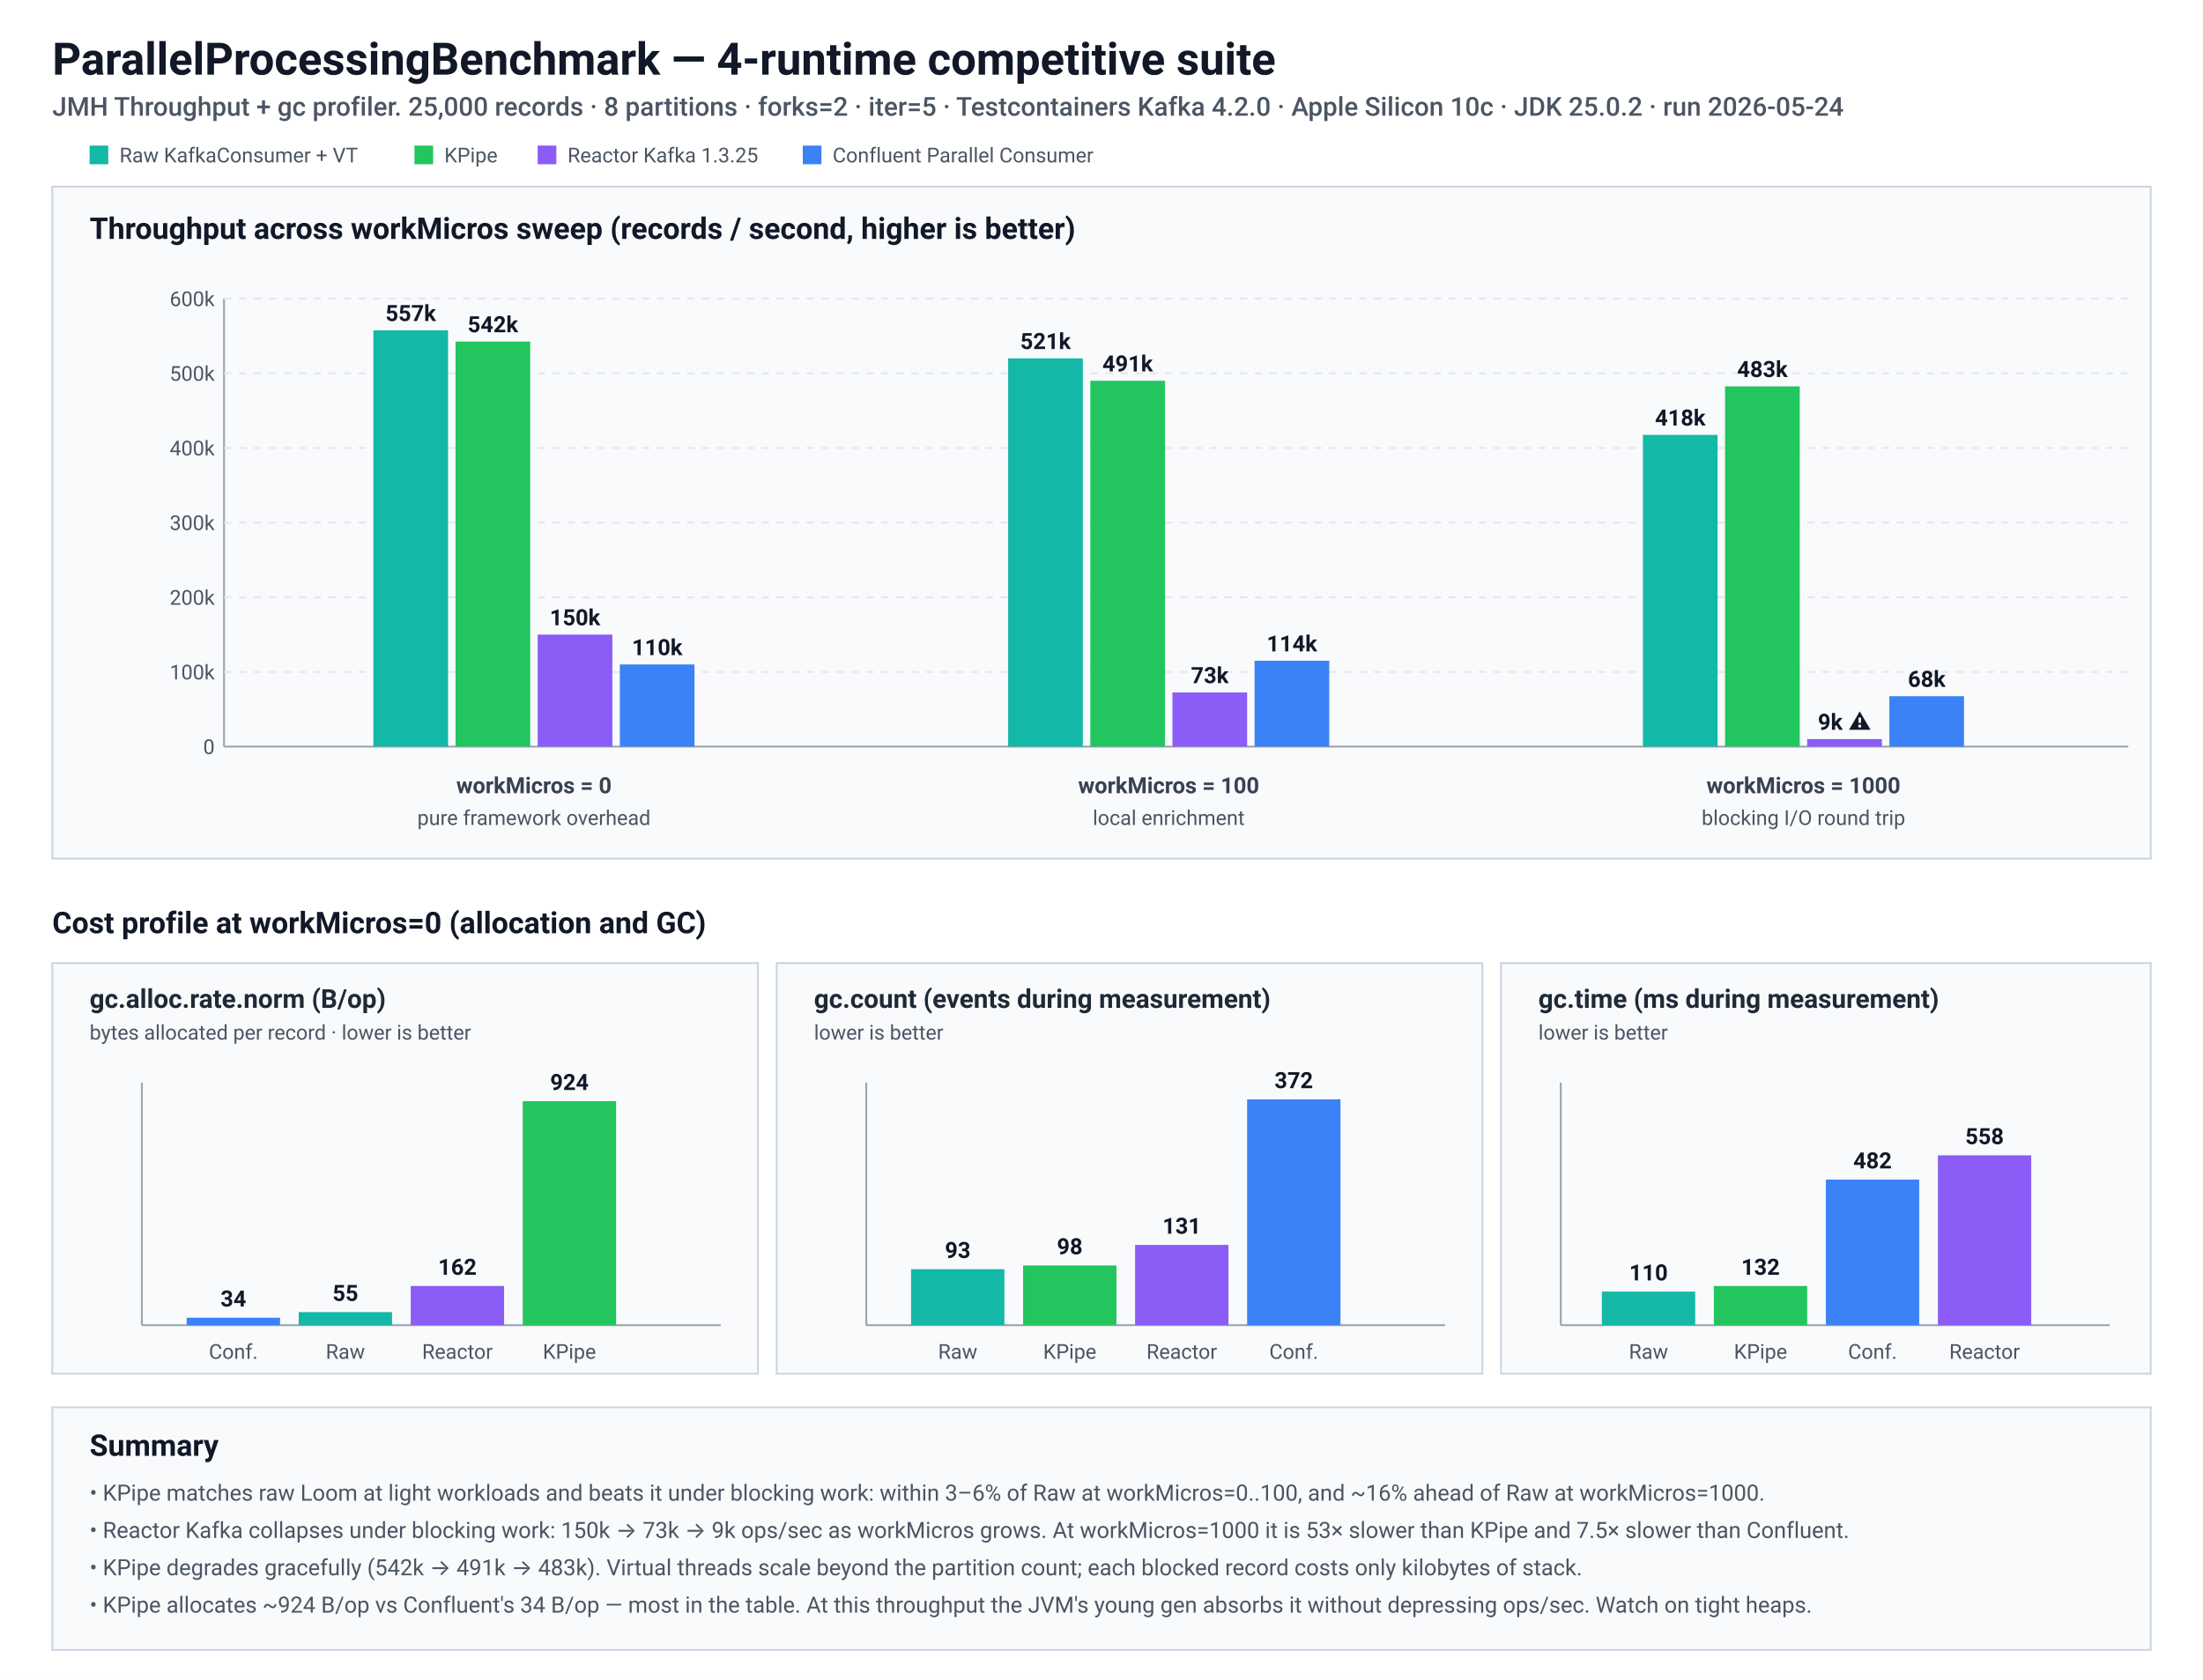
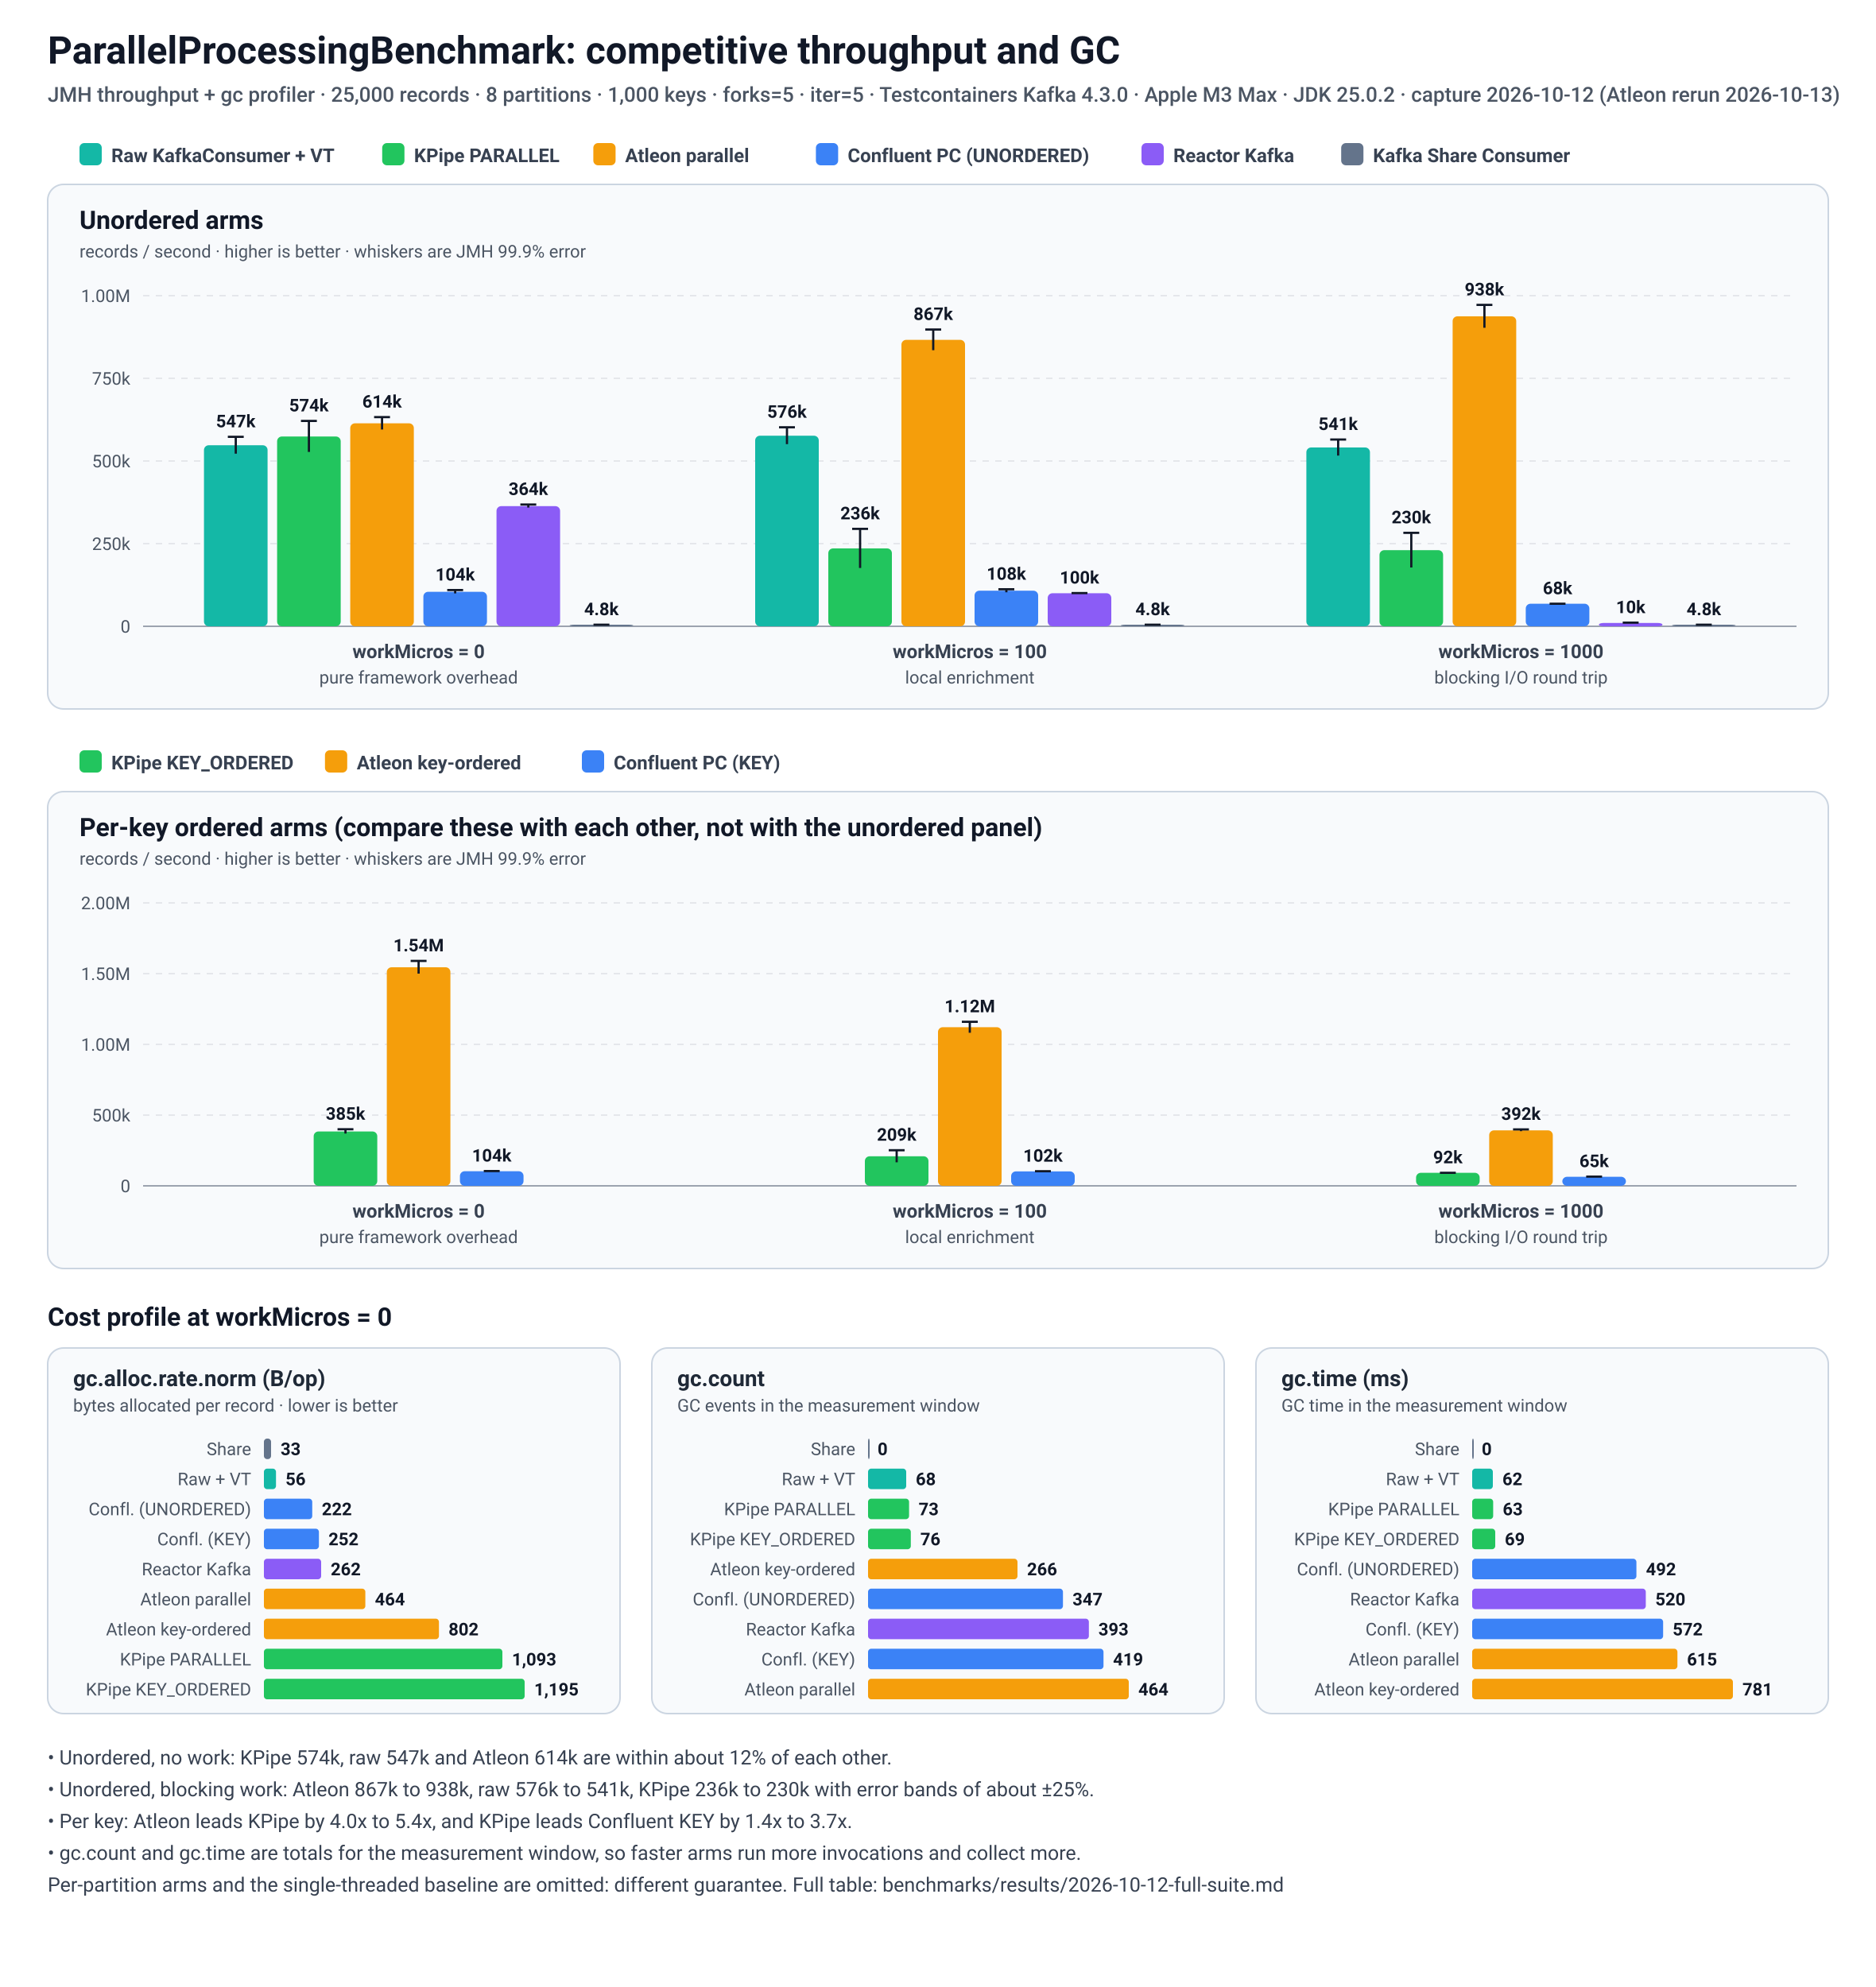
- <svg xmlns="http://www.w3.org/2000/svg" width="1180" height="900" viewBox="0 0 1180 900" role="img" aria-label="KPipe vs Confluent PC vs Reactor Kafka vs raw KafkaConsumer + virtual threads — parallel-consumer throughput, allocation, and GC behavior">
+ <svg xmlns="http://www.w3.org/2000/svg" width="1180" height="1250" viewBox="0 0 1180 1250" role="img" aria-label="KPipe vs Atleon vs Confluent Parallel Consumer vs Reactor Kafka vs Kafka Share Consumer vs raw KafkaConsumer plus virtual threads: parallel-consumer throughput by ordering guarantee, allocation, and GC">
  <defs>
    <style>
-       .bg { fill: #ffffff; }
-       .panel { fill: #f8fafc; stroke: #cbd5e1; stroke-width: 1; }
-       .title { fill: #111827; font: 700 24px -apple-system, BlinkMacSystemFont, Segoe UI, Roboto, sans-serif; }
-       .subtitle { fill: #4b5563; font: 500 14px -apple-system, BlinkMacSystemFont, Segoe UI, Roboto, sans-serif; }
-       .h2 { fill: #111827; font: 700 16px -apple-system, BlinkMacSystemFont, Segoe UI, Roboto, sans-serif; }
-       .h3 { fill: #1f2937; font: 700 14px -apple-system, BlinkMacSystemFont, Segoe UI, Roboto, sans-serif; }
-       .axis { stroke: #9ca3af; stroke-width: 1; }
-       .grid { stroke: #e5e7eb; stroke-width: 1; stroke-dasharray: 4 4; }
-       .label { fill: #374151; font: 600 12px -apple-system, BlinkMacSystemFont, Segoe UI, Roboto, sans-serif; }
-       .small { fill: #4b5563; font: 11px -apple-system, BlinkMacSystemFont, Segoe UI, Roboto, sans-serif; }
-       .value { fill: #111827; font: 700 12px -apple-system, BlinkMacSystemFont, Segoe UI, Roboto, sans-serif; }
-       .note { fill: #4b5563; font: 12px -apple-system, BlinkMacSystemFont, Segoe UI, Roboto, sans-serif; }
-       .raw { fill: #14b8a6; }
-       .kpipe { fill: #22c55e; }
-       .reactor { fill: #8b5cf6; }
-       .confluent { fill: #3b82f6; }
-     </style>
+ .bg { fill: #ffffff; } .panel { fill: #f8fafc; stroke: #cbd5e1; stroke-width: 1; }
+ .title { fill: #111827; font: 700 24px -apple-system, BlinkMacSystemFont, Segoe UI, Roboto, sans-serif; }
+ .subtitle { fill: #4b5563; font: 500 13px -apple-system, BlinkMacSystemFont, Segoe UI, Roboto, sans-serif; }
+ .h2 { fill: #111827; font: 700 16px -apple-system, BlinkMacSystemFont, Segoe UI, Roboto, sans-serif; }
+ .h3 { fill: #1f2937; font: 700 14px -apple-system, BlinkMacSystemFont, Segoe UI, Roboto, sans-serif; }
+ .axis { stroke: #9ca3af; stroke-width: 1; } .grid { stroke: #e5e7eb; stroke-width: 1; stroke-dasharray: 4 4; }
+ .whisker { stroke: #111827; stroke-width: 1.4; }
+ .label { fill: #374151; font: 600 12px -apple-system, BlinkMacSystemFont, Segoe UI, Roboto, sans-serif; }
+ .small { fill: #4b5563; font: 11px -apple-system, BlinkMacSystemFont, Segoe UI, Roboto, sans-serif; }
+ .value { fill: #111827; font: 700 11px -apple-system, BlinkMacSystemFont, Segoe UI, Roboto, sans-serif; }
+ .note { fill: #374151; font: 12.5px -apple-system, BlinkMacSystemFont, Segoe UI, Roboto, sans-serif; }
+ </style>
  </defs>
-   <rect class="bg" x="0" y="0" width="1180" height="900" />
-   <text x="28" y="40" class="title">ParallelProcessingBenchmark — 4-runtime competitive suite</text>
-   <text x="28" y="62" class="subtitle">JMH Throughput + gc profiler. 25,000 records · 8 partitions · forks=2 · iter=5 · Testcontainers Kafka 4.2.0 · Apple Silicon 10c · JDK 25.0.2 · run 2026-05-24</text>
-   <rect x="48" y="78" width="10" height="10" class="raw" />
-   <text x="64" y="87" class="small">Raw KafkaConsumer + VT</text>
-   <rect x="222" y="78" width="10" height="10" class="kpipe" />
-   <text x="238" y="87" class="small">KPipe</text>
-   <rect x="288" y="78" width="10" height="10" class="reactor" />
-   <text x="304" y="87" class="small">Reactor Kafka 1.3.25</text>
-   <rect x="430" y="78" width="10" height="10" class="confluent" />
-   <text x="446" y="87" class="small">Confluent Parallel Consumer</text>
-   <rect x="28" y="100" width="1124" height="360" class="panel" />
-   <text x="48" y="128" class="h2">Throughput across workMicros sweep (records / second, higher is better)</text>
-   <line x1="120" y1="400" x2="1140" y2="400" class="axis" />
-   <line x1="120" y1="160" x2="120" y2="400" class="axis" />
-   <line x1="120" y1="360" x2="1140" y2="360" class="grid" />
-   <line x1="120" y1="320" x2="1140" y2="320" class="grid" />
-   <line x1="120" y1="280" x2="1140" y2="280" class="grid" />
-   <line x1="120" y1="240" x2="1140" y2="240" class="grid" />
-   <line x1="120" y1="200" x2="1140" y2="200" class="grid" />
-   <line x1="120" y1="160" x2="1140" y2="160" class="grid" />
-   <text x="115" y="404" class="small" text-anchor="end">0</text>
-   <text x="115" y="364" class="small" text-anchor="end">100k</text>
-   <text x="115" y="324" class="small" text-anchor="end">200k</text>
-   <text x="115" y="284" class="small" text-anchor="end">300k</text>
-   <text x="115" y="244" class="small" text-anchor="end">400k</text>
-   <text x="115" y="204" class="small" text-anchor="end">500k</text>
-   <text x="115" y="164" class="small" text-anchor="end">600k</text>
-   <rect x="200" y="177" width="40" height="223" class="raw" />
-   <text x="220" y="172" class="value" text-anchor="middle">557k</text>
-   <rect x="244" y="183" width="40" height="217" class="kpipe" />
-   <text x="264" y="178" class="value" text-anchor="middle">542k</text>
-   <rect x="288" y="340" width="40" height="60" class="reactor" />
-   <text x="308" y="335" class="value" text-anchor="middle">150k</text>
-   <rect x="332" y="356" width="40" height="44" class="confluent" />
-   <text x="352" y="351" class="value" text-anchor="middle">110k</text>
-   <text x="286" y="425" class="label" text-anchor="middle">workMicros = 0</text>
-   <text x="286" y="442" class="small" text-anchor="middle">pure framework overhead</text>
-   <rect x="540" y="192" width="40" height="208" class="raw" />
-   <text x="560" y="187" class="value" text-anchor="middle">521k</text>
-   <rect x="584" y="204" width="40" height="196" class="kpipe" />
-   <text x="604" y="199" class="value" text-anchor="middle">491k</text>
-   <rect x="628" y="371" width="40" height="29" class="reactor" />
-   <text x="648" y="366" class="value" text-anchor="middle">73k</text>
-   <rect x="672" y="354" width="40" height="46" class="confluent" />
-   <text x="692" y="349" class="value" text-anchor="middle">114k</text>
-   <text x="626" y="425" class="label" text-anchor="middle">workMicros = 100</text>
-   <text x="626" y="442" class="small" text-anchor="middle">local enrichment</text>
-   <rect x="880" y="233" width="40" height="167" class="raw" />
-   <text x="900" y="228" class="value" text-anchor="middle">418k</text>
-   <rect x="924" y="207" width="40" height="193" class="kpipe" />
-   <text x="944" y="202" class="value" text-anchor="middle">483k</text>
-   <rect x="968" y="396" width="40" height="4" class="reactor" />
-   <text x="988" y="391" class="value" text-anchor="middle" fill="#7c3aed">9k ⚠</text>
-   <rect x="1012" y="373" width="40" height="27" class="confluent" />
-   <text x="1032" y="368" class="value" text-anchor="middle">68k</text>
-   <text x="966" y="425" class="label" text-anchor="middle">workMicros = 1000</text>
-   <text x="966" y="442" class="small" text-anchor="middle">blocking I/O round trip</text>
-   <text x="28" y="500" class="h2">Cost profile at workMicros=0 (allocation and GC)</text>
-   <rect x="28" y="516" width="378" height="220" class="panel" />
-   <text x="48" y="540" class="h3">gc.alloc.rate.norm (B/op)</text>
-   <text x="48" y="557" class="small">bytes allocated per record · lower is better</text>
-   <line x1="76" y1="710" x2="386" y2="710" class="axis" />
-   <line x1="76" y1="580" x2="76" y2="710" class="axis" />
-   <rect x="100" y="706" width="50" height="4" class="confluent" />
-   <text x="125" y="700" class="value" text-anchor="middle">34</text>
-   <text x="125" y="728" class="small" text-anchor="middle">Conf.</text>
-   <rect x="160" y="703" width="50" height="7" class="raw" />
-   <text x="185" y="697" class="value" text-anchor="middle">55</text>
-   <text x="185" y="728" class="small" text-anchor="middle">Raw</text>
-   <rect x="220" y="689" width="50" height="21" class="reactor" />
-   <text x="245" y="683" class="value" text-anchor="middle">162</text>
-   <text x="245" y="728" class="small" text-anchor="middle">Reactor</text>
-   <rect x="280" y="590" width="50" height="120" class="kpipe" />
-   <text x="305" y="584" class="value" text-anchor="middle">924</text>
-   <text x="305" y="728" class="small" text-anchor="middle">KPipe</text>
-   <rect x="416" y="516" width="378" height="220" class="panel" />
-   <text x="436" y="540" class="h3">gc.count (events during measurement)</text>
-   <text x="436" y="557" class="small">lower is better</text>
-   <line x1="464" y1="710" x2="774" y2="710" class="axis" />
-   <line x1="464" y1="580" x2="464" y2="710" class="axis" />
-   <rect x="488" y="680" width="50" height="30" class="raw" />
-   <text x="513" y="674" class="value" text-anchor="middle">93</text>
-   <text x="513" y="728" class="small" text-anchor="middle">Raw</text>
-   <rect x="548" y="678" width="50" height="32" class="kpipe" />
-   <text x="573" y="672" class="value" text-anchor="middle">98</text>
-   <text x="573" y="728" class="small" text-anchor="middle">KPipe</text>
-   <rect x="608" y="667" width="50" height="43" class="reactor" />
-   <text x="633" y="661" class="value" text-anchor="middle">131</text>
-   <text x="633" y="728" class="small" text-anchor="middle">Reactor</text>
-   <rect x="668" y="589" width="50" height="121" class="confluent" />
-   <text x="693" y="583" class="value" text-anchor="middle">372</text>
-   <text x="693" y="728" class="small" text-anchor="middle">Conf.</text>
-   <rect x="804" y="516" width="348" height="220" class="panel" />
-   <text x="824" y="540" class="h3">gc.time (ms during measurement)</text>
-   <text x="824" y="557" class="small">lower is better</text>
-   <line x1="836" y1="710" x2="1130" y2="710" class="axis" />
-   <line x1="836" y1="580" x2="836" y2="710" class="axis" />
-   <rect x="858" y="692" width="50" height="18" class="raw" />
-   <text x="883" y="686" class="value" text-anchor="middle">110</text>
-   <text x="883" y="728" class="small" text-anchor="middle">Raw</text>
-   <rect x="918" y="689" width="50" height="21" class="kpipe" />
-   <text x="943" y="683" class="value" text-anchor="middle">132</text>
-   <text x="943" y="728" class="small" text-anchor="middle">KPipe</text>
-   <rect x="978" y="632" width="50" height="78" class="confluent" />
-   <text x="1003" y="626" class="value" text-anchor="middle">482</text>
-   <text x="1003" y="728" class="small" text-anchor="middle">Conf.</text>
-   <rect x="1038" y="619" width="50" height="91" class="reactor" />
-   <text x="1063" y="613" class="value" text-anchor="middle">558</text>
-   <text x="1063" y="728" class="small" text-anchor="middle">Reactor</text>
-   <rect x="28" y="754" width="1124" height="130" class="panel" />
-   <text x="48" y="780" class="h2">Summary</text>
-   <text x="48" y="804" class="note">• KPipe matches raw Loom at light workloads and beats it under blocking work: within 3–6% of Raw at workMicros=0..100, and ~16% ahead of Raw at workMicros=1000.</text>
-   <text x="48" y="824" class="note">• Reactor Kafka collapses under blocking work: 150k → 73k → 9k ops/sec as workMicros grows. At workMicros=1000 it is 53× slower than KPipe and 7.5× slower than Confluent.</text>
-   <text x="48" y="844" class="note">• KPipe degrades gracefully (542k → 491k → 483k). Virtual threads scale beyond the partition count; each blocked record costs only kilobytes of stack.</text>
-   <text x="48" y="864" class="note">• KPipe allocates ~924 B/op vs Confluent's 34 B/op — most in the table. At this throughput the JVM's young gen absorbs it without depressing ops/sec. Watch on tight heaps.</text>
+   <rect width="1180" height="1250" class="bg" />
+   <text x="30.0" y="40.0" class="title" text-anchor="start">ParallelProcessingBenchmark: competitive throughput and GC</text>
+   <text x="30.0" y="64.0" class="subtitle" text-anchor="start">JMH throughput + gc profiler · 25,000 records · 8 partitions · 1,000 keys · forks=5 · iter=5 · Testcontainers Kafka 4.3.0 · Apple M3 Max · JDK 25.0.2 · capture 2026-10-12 (Atleon rerun 2026-10-13)</text>
+   <rect x="50" y="90" width="14" height="14" rx="3" fill="#14b8a6" />
+   <text x="70.0" y="102.0" class="label" text-anchor="start">Raw KafkaConsumer + VT</text>
+   <rect x="240.4" y="90" width="14" height="14" rx="3" fill="#22c55e" />
+   <text x="260.4" y="102.0" class="label" text-anchor="start">KPipe PARALLEL</text>
+   <rect x="373.2" y="90" width="14" height="14" rx="3" fill="#f59e0b" />
+   <text x="393.2" y="102.0" class="label" text-anchor="start">Atleon parallel</text>
+   <rect x="513.2" y="90" width="14" height="14" rx="3" fill="#3b82f6" />
+   <text x="533.2" y="102.0" class="label" text-anchor="start">Confluent PC (UNORDERED)</text>
+   <rect x="718.0" y="90" width="14" height="14" rx="3" fill="#8b5cf6" />
+   <text x="738.0" y="102.0" class="label" text-anchor="start">Reactor Kafka</text>
+   <rect x="843.6" y="90" width="14" height="14" rx="3" fill="#64748b" />
+   <text x="863.6" y="102.0" class="label" text-anchor="start">Kafka Share Consumer</text>
+   <rect x="30" y="116" width="1120" height="330" rx="10" class="panel" />
+   <text x="50.0" y="144.0" class="h2" text-anchor="start">Unordered arms</text>
+   <text x="50.0" y="162.0" class="small" text-anchor="start">records / second · higher is better · whiskers are JMH 99.9% error</text>
+   <line x1="90" y1="394.0" x2="1130" y2="394.0" class="grid" />
+   <text x="82.0" y="398.0" class="small" text-anchor="end">0</text>
+   <line x1="90" y1="342.0" x2="1130" y2="342.0" class="grid" />
+   <text x="82.0" y="346.0" class="small" text-anchor="end">250k</text>
+   <line x1="90" y1="290.0" x2="1130" y2="290.0" class="grid" />
+   <text x="82.0" y="294.0" class="small" text-anchor="end">500k</text>
+   <line x1="90" y1="238.0" x2="1130" y2="238.0" class="grid" />
+   <text x="82.0" y="242.0" class="small" text-anchor="end">750k</text>
+   <line x1="90" y1="186.0" x2="1130" y2="186.0" class="grid" />
+   <text x="82.0" y="190.0" class="small" text-anchor="end">1.00M</text>
+   <line x1="90" y1="394" x2="1130" y2="394" class="axis" />
+   <rect x="128.3" y="280.1" width="40.0" height="113.9" fill="#14b8a6" rx="3" />
+   <line x1="148.3" y1="285.4" x2="148.3" y2="274.8" class="whisker" />
+   <line x1="143.3" y1="274.8" x2="153.3" y2="274.8" class="whisker" />
+   <text x="148.3" y="268.8" class="value" text-anchor="middle">547k</text>
+   <rect x="174.3" y="274.6" width="40.0" height="119.4" fill="#22c55e" rx="3" />
+   <line x1="194.3" y1="284.3" x2="194.3" y2="264.8" class="whisker" />
+   <line x1="189.3" y1="264.8" x2="199.3" y2="264.8" class="whisker" />
+   <text x="194.3" y="258.8" class="value" text-anchor="middle">574k</text>
+   <rect x="220.3" y="266.3" width="40.0" height="127.7" fill="#f59e0b" rx="3" />
+   <line x1="240.3" y1="270.2" x2="240.3" y2="262.4" class="whisker" />
+   <line x1="235.3" y1="262.4" x2="245.3" y2="262.4" class="whisker" />
+   <text x="240.3" y="256.4" class="value" text-anchor="middle">614k</text>
+   <rect x="266.3" y="372.3" width="40.0" height="21.7" fill="#3b82f6" rx="3" />
+   <line x1="286.3" y1="373.3" x2="286.3" y2="371.2" class="whisker" />
+   <line x1="281.3" y1="371.2" x2="291.3" y2="371.2" class="whisker" />
+   <text x="286.3" y="365.2" class="value" text-anchor="middle">104k</text>
+   <rect x="312.3" y="318.4" width="40.0" height="75.6" fill="#8b5cf6" rx="3" />
+   <line x1="332.3" y1="319.3" x2="332.3" y2="317.4" class="whisker" />
+   <line x1="327.3" y1="317.4" x2="337.3" y2="317.4" class="whisker" />
+   <text x="332.3" y="311.4" class="value" text-anchor="middle">364k</text>
+   <rect x="358.3" y="393.0" width="40.0" height="1.0" fill="#64748b" rx="3" />
+   <line x1="378.3" y1="393.0" x2="378.3" y2="393.0" class="whisker" />
+   <line x1="373.3" y1="393.0" x2="383.3" y2="393.0" class="whisker" />
+   <text x="378.3" y="387.0" class="value" text-anchor="middle">4.8k</text>
+   <text x="263.3" y="414.0" class="label" text-anchor="middle">workMicros = 0</text>
+   <text x="263.3" y="430.0" class="small" text-anchor="middle">pure framework overhead</text>
+   <rect x="475.0" y="274.1" width="40.0" height="119.9" fill="#14b8a6" rx="3" />
+   <line x1="495.0" y1="279.4" x2="495.0" y2="268.8" class="whisker" />
+   <line x1="490.0" y1="268.8" x2="500.0" y2="268.8" class="whisker" />
+   <text x="495.0" y="262.8" class="value" text-anchor="middle">576k</text>
+   <rect x="521.0" y="345.0" width="40.0" height="49.0" fill="#22c55e" rx="3" />
+   <line x1="541.0" y1="357.3" x2="541.0" y2="332.7" class="whisker" />
+   <line x1="536.0" y1="332.7" x2="546.0" y2="332.7" class="whisker" />
+   <text x="541.0" y="326.7" class="value" text-anchor="middle">236k</text>
+   <rect x="567.0" y="213.8" width="40.0" height="180.2" fill="#f59e0b" rx="3" />
+   <line x1="587.0" y1="220.3" x2="587.0" y2="207.3" class="whisker" />
+   <line x1="582.0" y1="207.3" x2="592.0" y2="207.3" class="whisker" />
+   <text x="587.0" y="201.3" class="value" text-anchor="middle">867k</text>
+   <rect x="613.0" y="371.6" width="40.0" height="22.4" fill="#3b82f6" rx="3" />
+   <line x1="633.0" y1="372.6" x2="633.0" y2="370.7" class="whisker" />
+   <line x1="628.0" y1="370.7" x2="638.0" y2="370.7" class="whisker" />
+   <text x="633.0" y="364.7" class="value" text-anchor="middle">108k</text>
+   <rect x="659.0" y="373.2" width="40.0" height="20.8" fill="#8b5cf6" rx="3" />
+   <line x1="679.0" y1="373.3" x2="679.0" y2="373.1" class="whisker" />
+   <line x1="674.0" y1="373.1" x2="684.0" y2="373.1" class="whisker" />
+   <text x="679.0" y="367.1" class="value" text-anchor="middle">100k</text>
+   <rect x="705.0" y="393.0" width="40.0" height="1.0" fill="#64748b" rx="3" />
+   <line x1="725.0" y1="393.0" x2="725.0" y2="393.0" class="whisker" />
+   <line x1="720.0" y1="393.0" x2="730.0" y2="393.0" class="whisker" />
+   <text x="725.0" y="387.0" class="value" text-anchor="middle">4.8k</text>
+   <text x="610.0" y="414.0" class="label" text-anchor="middle">workMicros = 100</text>
+   <text x="610.0" y="430.0" class="small" text-anchor="middle">local enrichment</text>
+   <rect x="821.7" y="281.5" width="40.0" height="112.5" fill="#14b8a6" rx="3" />
+   <line x1="841.7" y1="286.6" x2="841.7" y2="276.5" class="whisker" />
+   <line x1="836.7" y1="276.5" x2="846.7" y2="276.5" class="whisker" />
+   <text x="841.7" y="270.5" class="value" text-anchor="middle">541k</text>
+   <rect x="867.7" y="346.1" width="40.0" height="47.9" fill="#22c55e" rx="3" />
+   <line x1="887.7" y1="357.0" x2="887.7" y2="335.2" class="whisker" />
+   <line x1="882.7" y1="335.2" x2="892.7" y2="335.2" class="whisker" />
+   <text x="887.7" y="329.2" class="value" text-anchor="middle">230k</text>
+   <rect x="913.7" y="199.0" width="40.0" height="195.0" fill="#f59e0b" rx="3" />
+   <line x1="933.7" y1="206.2" x2="933.7" y2="191.8" class="whisker" />
+   <line x1="928.7" y1="191.8" x2="938.7" y2="191.8" class="whisker" />
+   <text x="933.7" y="185.8" class="value" text-anchor="middle">938k</text>
+   <rect x="959.7" y="379.8" width="40.0" height="14.2" fill="#3b82f6" rx="3" />
+   <line x1="979.7" y1="379.9" x2="979.7" y2="379.8" class="whisker" />
+   <line x1="974.7" y1="379.8" x2="984.7" y2="379.8" class="whisker" />
+   <text x="979.7" y="373.8" class="value" text-anchor="middle">68k</text>
+   <rect x="1005.7" y="391.9" width="40.0" height="2.1" fill="#8b5cf6" rx="3" />
+   <line x1="1025.7" y1="392.0" x2="1025.7" y2="391.7" class="whisker" />
+   <line x1="1020.7" y1="391.7" x2="1030.7" y2="391.7" class="whisker" />
+   <text x="1025.7" y="385.7" class="value" text-anchor="middle">10k</text>
+   <rect x="1051.7" y="393.0" width="40.0" height="1.0" fill="#64748b" rx="3" />
+   <line x1="1071.7" y1="393.0" x2="1071.7" y2="393.0" class="whisker" />
+   <line x1="1066.7" y1="393.0" x2="1076.7" y2="393.0" class="whisker" />
+   <text x="1071.7" y="387.0" class="value" text-anchor="middle">4.8k</text>
+   <text x="956.7" y="414.0" class="label" text-anchor="middle">workMicros = 1000</text>
+   <text x="956.7" y="430.0" class="small" text-anchor="middle">blocking I/O round trip</text>
+   <rect x="50" y="472" width="14" height="14" rx="3" fill="#22c55e" />
+   <text x="70.0" y="484.0" class="label" text-anchor="start">KPipe KEY_ORDERED</text>
+   <rect x="204.4" y="472" width="14" height="14" rx="3" fill="#f59e0b" />
+   <text x="224.4" y="484.0" class="label" text-anchor="start">Atleon key-ordered</text>
+   <rect x="366.0" y="472" width="14" height="14" rx="3" fill="#3b82f6" />
+   <text x="386.0" y="484.0" class="label" text-anchor="start">Confluent PC (KEY)</text>
+   <rect x="30" y="498" width="1120" height="300" rx="10" class="panel" />
+   <text x="50.0" y="526.0" class="h2" text-anchor="start">Per-key ordered arms (compare these with each other, not with the unordered panel)</text>
+   <text x="50.0" y="544.0" class="small" text-anchor="start">records / second · higher is better · whiskers are JMH 99.9% error</text>
+   <line x1="90" y1="746.0" x2="1130" y2="746.0" class="grid" />
+   <text x="82.0" y="750.0" class="small" text-anchor="end">0</text>
+   <line x1="90" y1="701.5" x2="1130" y2="701.5" class="grid" />
+   <text x="82.0" y="705.5" class="small" text-anchor="end">500k</text>
+   <line x1="90" y1="657.0" x2="1130" y2="657.0" class="grid" />
+   <text x="82.0" y="661.0" class="small" text-anchor="end">1.00M</text>
+   <line x1="90" y1="612.5" x2="1130" y2="612.5" class="grid" />
+   <text x="82.0" y="616.5" class="small" text-anchor="end">1.50M</text>
+   <line x1="90" y1="568.0" x2="1130" y2="568.0" class="grid" />
+   <text x="82.0" y="572.0" class="small" text-anchor="end">2.00M</text>
+   <line x1="90" y1="746" x2="1130" y2="746" class="axis" />
+   <rect x="197.3" y="711.8" width="40.0" height="34.2" fill="#22c55e" rx="3" />
+   <line x1="217.3" y1="713.1" x2="217.3" y2="710.4" class="whisker" />
+   <line x1="212.3" y1="710.4" x2="222.3" y2="710.4" class="whisker" />
+   <text x="217.3" y="704.4" class="value" text-anchor="middle">385k</text>
+   <rect x="243.3" y="608.5" width="40.0" height="137.5" fill="#f59e0b" rx="3" />
+   <line x1="263.3" y1="612.5" x2="263.3" y2="604.5" class="whisker" />
+   <line x1="258.3" y1="604.5" x2="268.3" y2="604.5" class="whisker" />
+   <text x="263.3" y="598.5" class="value" text-anchor="middle">1.54M</text>
+   <rect x="289.3" y="736.8" width="40.0" height="9.2" fill="#3b82f6" rx="3" />
+   <line x1="309.3" y1="736.9" x2="309.3" y2="736.7" class="whisker" />
+   <line x1="304.3" y1="736.7" x2="314.3" y2="736.7" class="whisker" />
+   <text x="309.3" y="730.7" class="value" text-anchor="middle">104k</text>
+   <text x="263.3" y="766.0" class="label" text-anchor="middle">workMicros = 0</text>
+   <text x="263.3" y="782.0" class="small" text-anchor="middle">pure framework overhead</text>
+   <rect x="544.0" y="727.4" width="40.0" height="18.6" fill="#22c55e" rx="3" />
+   <line x1="564.0" y1="731.2" x2="564.0" y2="723.6" class="whisker" />
+   <line x1="559.0" y1="723.6" x2="569.0" y2="723.6" class="whisker" />
+   <text x="564.0" y="717.6" class="value" text-anchor="middle">209k</text>
+   <rect x="590.0" y="646.2" width="40.0" height="99.8" fill="#f59e0b" rx="3" />
+   <line x1="610.0" y1="649.7" x2="610.0" y2="642.8" class="whisker" />
+   <line x1="605.0" y1="642.8" x2="615.0" y2="642.8" class="whisker" />
+   <text x="610.0" y="636.8" class="value" text-anchor="middle">1.12M</text>
+   <rect x="636.0" y="736.9" width="40.0" height="9.1" fill="#3b82f6" rx="3" />
+   <line x1="656.0" y1="737.0" x2="656.0" y2="736.8" class="whisker" />
+   <line x1="651.0" y1="736.8" x2="661.0" y2="736.8" class="whisker" />
+   <text x="656.0" y="730.8" class="value" text-anchor="middle">102k</text>
+   <text x="610.0" y="766.0" class="label" text-anchor="middle">workMicros = 100</text>
+   <text x="610.0" y="782.0" class="small" text-anchor="middle">local enrichment</text>
+   <rect x="890.7" y="737.8" width="40.0" height="8.2" fill="#22c55e" rx="3" />
+   <line x1="910.7" y1="737.9" x2="910.7" y2="737.8" class="whisker" />
+   <line x1="905.7" y1="737.8" x2="915.7" y2="737.8" class="whisker" />
+   <text x="910.7" y="731.8" class="value" text-anchor="middle">92k</text>
+   <rect x="936.7" y="711.1" width="40.0" height="34.9" fill="#f59e0b" rx="3" />
+   <line x1="956.7" y1="711.6" x2="956.7" y2="710.5" class="whisker" />
+   <line x1="951.7" y1="710.5" x2="961.7" y2="710.5" class="whisker" />
+   <text x="956.7" y="704.5" class="value" text-anchor="middle">392k</text>
+   <rect x="982.7" y="740.3" width="40.0" height="5.7" fill="#3b82f6" rx="3" />
+   <line x1="1002.7" y1="740.3" x2="1002.7" y2="740.2" class="whisker" />
+   <line x1="997.7" y1="740.2" x2="1007.7" y2="740.2" class="whisker" />
+   <text x="1002.7" y="734.2" class="value" text-anchor="middle">65k</text>
+   <text x="956.7" y="766.0" class="label" text-anchor="middle">workMicros = 1000</text>
+   <text x="956.7" y="782.0" class="small" text-anchor="middle">blocking I/O round trip</text>
+   <text x="30.0" y="834.0" class="h2" text-anchor="start">Cost profile at workMicros = 0</text>
+   <rect x="30" y="848" width="360.0" height="230" rx="10" class="panel" />
+   <text x="46.0" y="872.0" class="h3" text-anchor="start">gc.alloc.rate.norm (B/op)</text>
+   <text x="46.0" y="888.0" class="small" text-anchor="start">bytes allocated per record · lower is better</text>
+   <text x="158.0" y="915.4" class="small" text-anchor="end">Share</text>
+   <rect x="166" y="905.0" width="4.5" height="12.9" rx="2" fill="#64748b" />
+   <text x="176.5" y="915.4" class="value" text-anchor="start">33</text>
+   <text x="158.0" y="934.3" class="small" text-anchor="end">Raw + VT</text>
+   <rect x="166" y="923.9" width="7.6" height="12.9" rx="2" fill="#14b8a6" />
+   <text x="179.6" y="934.3" class="value" text-anchor="start">56</text>
+   <text x="158.0" y="953.2" class="small" text-anchor="end">Confl. (UNORDERED)</text>
+   <rect x="166" y="942.8" width="30.4" height="12.9" rx="2" fill="#3b82f6" />
+   <text x="202.4" y="953.2" class="value" text-anchor="start">222</text>
+   <text x="158.0" y="972.1" class="small" text-anchor="end">Confl. (KEY)</text>
+   <rect x="166" y="961.7" width="34.6" height="12.9" rx="2" fill="#3b82f6" />
+   <text x="206.6" y="972.1" class="value" text-anchor="start">252</text>
+   <text x="158.0" y="991.0" class="small" text-anchor="end">Reactor Kafka</text>
+   <rect x="166" y="980.6" width="36.0" height="12.9" rx="2" fill="#8b5cf6" />
+   <text x="208.0" y="991.0" class="value" text-anchor="start">262</text>
+   <text x="158.0" y="1009.9" class="small" text-anchor="end">Atleon parallel</text>
+   <rect x="166" y="999.4" width="63.8" height="12.9" rx="2" fill="#f59e0b" />
+   <text x="235.8" y="1009.9" class="value" text-anchor="start">464</text>
+   <text x="158.0" y="1028.8" class="small" text-anchor="end">Atleon key-ordered</text>
+   <rect x="166" y="1018.3" width="110.1" height="12.9" rx="2" fill="#f59e0b" />
+   <text x="282.1" y="1028.8" class="value" text-anchor="start">802</text>
+   <text x="158.0" y="1047.7" class="small" text-anchor="end">KPipe PARALLEL</text>
+   <rect x="166" y="1037.2" width="150.0" height="12.9" rx="2" fill="#22c55e" />
+   <text x="322.0" y="1047.7" class="value" text-anchor="start">1,093</text>
+   <text x="158.0" y="1066.6" class="small" text-anchor="end">KPipe KEY_ORDERED</text>
+   <rect x="166" y="1056.1" width="164.0" height="12.9" rx="2" fill="#22c55e" />
+   <text x="336.0" y="1066.6" class="value" text-anchor="start">1,195</text>
+   <rect x="410.0" y="848" width="360.0" height="230" rx="10" class="panel" />
+   <text x="426.0" y="872.0" class="h3" text-anchor="start">gc.count</text>
+   <text x="426.0" y="888.0" class="small" text-anchor="start">GC events in the measurement window</text>
+   <text x="538.0" y="915.4" class="small" text-anchor="end">Share</text>
+   <rect x="546.0" y="905.0" width="1.0" height="12.9" rx="2" fill="#64748b" />
+   <text x="552.0" y="915.4" class="value" text-anchor="start">0</text>
+   <text x="538.0" y="934.3" class="small" text-anchor="end">Raw + VT</text>
+   <rect x="546.0" y="923.9" width="24.0" height="12.9" rx="2" fill="#14b8a6" />
+   <text x="576.0" y="934.3" class="value" text-anchor="start">68</text>
+   <text x="538.0" y="953.2" class="small" text-anchor="end">KPipe PARALLEL</text>
+   <rect x="546.0" y="942.8" width="25.8" height="12.9" rx="2" fill="#22c55e" />
+   <text x="577.8" y="953.2" class="value" text-anchor="start">73</text>
+   <text x="538.0" y="972.1" class="small" text-anchor="end">KPipe KEY_ORDERED</text>
+   <rect x="546.0" y="961.7" width="26.9" height="12.9" rx="2" fill="#22c55e" />
+   <text x="578.9" y="972.1" class="value" text-anchor="start">76</text>
+   <text x="538.0" y="991.0" class="small" text-anchor="end">Atleon key-ordered</text>
+   <rect x="546.0" y="980.6" width="94.0" height="12.9" rx="2" fill="#f59e0b" />
+   <text x="646.0" y="991.0" class="value" text-anchor="start">266</text>
+   <text x="538.0" y="1009.9" class="small" text-anchor="end">Confl. (UNORDERED)</text>
+   <rect x="546.0" y="999.4" width="122.6" height="12.9" rx="2" fill="#3b82f6" />
+   <text x="674.6" y="1009.9" class="value" text-anchor="start">347</text>
+   <text x="538.0" y="1028.8" class="small" text-anchor="end">Reactor Kafka</text>
+   <rect x="546.0" y="1018.3" width="138.9" height="12.9" rx="2" fill="#8b5cf6" />
+   <text x="690.9" y="1028.8" class="value" text-anchor="start">393</text>
+   <text x="538.0" y="1047.7" class="small" text-anchor="end">Confl. (KEY)</text>
+   <rect x="546.0" y="1037.2" width="148.1" height="12.9" rx="2" fill="#3b82f6" />
+   <text x="700.1" y="1047.7" class="value" text-anchor="start">419</text>
+   <text x="538.0" y="1066.6" class="small" text-anchor="end">Atleon parallel</text>
+   <rect x="546.0" y="1056.1" width="164.0" height="12.9" rx="2" fill="#f59e0b" />
+   <text x="716.0" y="1066.6" class="value" text-anchor="start">464</text>
+   <rect x="790.0" y="848" width="360.0" height="230" rx="10" class="panel" />
+   <text x="806.0" y="872.0" class="h3" text-anchor="start">gc.time (ms)</text>
+   <text x="806.0" y="888.0" class="small" text-anchor="start">GC time in the measurement window</text>
+   <text x="918.0" y="915.4" class="small" text-anchor="end">Share</text>
+   <rect x="926.0" y="905.0" width="1.0" height="12.9" rx="2" fill="#64748b" />
+   <text x="932.0" y="915.4" class="value" text-anchor="start">0</text>
+   <text x="918.0" y="934.3" class="small" text-anchor="end">Raw + VT</text>
+   <rect x="926.0" y="923.9" width="13.0" height="12.9" rx="2" fill="#14b8a6" />
+   <text x="945.0" y="934.3" class="value" text-anchor="start">62</text>
+   <text x="918.0" y="953.2" class="small" text-anchor="end">KPipe PARALLEL</text>
+   <rect x="926.0" y="942.8" width="13.2" height="12.9" rx="2" fill="#22c55e" />
+   <text x="945.2" y="953.2" class="value" text-anchor="start">63</text>
+   <text x="918.0" y="972.1" class="small" text-anchor="end">KPipe KEY_ORDERED</text>
+   <rect x="926.0" y="961.7" width="14.5" height="12.9" rx="2" fill="#22c55e" />
+   <text x="946.5" y="972.1" class="value" text-anchor="start">69</text>
+   <text x="918.0" y="991.0" class="small" text-anchor="end">Confl. (UNORDERED)</text>
+   <rect x="926.0" y="980.6" width="103.3" height="12.9" rx="2" fill="#3b82f6" />
+   <text x="1035.3" y="991.0" class="value" text-anchor="start">492</text>
+   <text x="918.0" y="1009.9" class="small" text-anchor="end">Reactor Kafka</text>
+   <rect x="926.0" y="999.4" width="109.2" height="12.9" rx="2" fill="#8b5cf6" />
+   <text x="1041.2" y="1009.9" class="value" text-anchor="start">520</text>
+   <text x="918.0" y="1028.8" class="small" text-anchor="end">Confl. (KEY)</text>
+   <rect x="926.0" y="1018.3" width="120.1" height="12.9" rx="2" fill="#3b82f6" />
+   <text x="1052.1" y="1028.8" class="value" text-anchor="start">572</text>
+   <text x="918.0" y="1047.7" class="small" text-anchor="end">Atleon parallel</text>
+   <rect x="926.0" y="1037.2" width="129.1" height="12.9" rx="2" fill="#f59e0b" />
+   <text x="1061.1" y="1047.7" class="value" text-anchor="start">615</text>
+   <text x="918.0" y="1066.6" class="small" text-anchor="end">Atleon key-ordered</text>
+   <rect x="926.0" y="1056.1" width="164.0" height="12.9" rx="2" fill="#f59e0b" />
+   <text x="1096.0" y="1066.6" class="value" text-anchor="start">781</text>
+   <text x="30.0" y="1110.0" class="note" text-anchor="start">• Unordered, no work: KPipe 574k, raw 547k and Atleon 614k are within about 12% of each other.</text>
+   <text x="30.0" y="1130.0" class="note" text-anchor="start">• Unordered, blocking work: Atleon 867k to 938k, raw 576k to 541k, KPipe 236k to 230k with error bands of about ±25%.</text>
+   <text x="30.0" y="1150.0" class="note" text-anchor="start">• Per key: Atleon leads KPipe by 4.0x to 5.4x, and KPipe leads Confluent KEY by 1.4x to 3.7x.</text>
+   <text x="30.0" y="1170.0" class="note" text-anchor="start">• gc.count and gc.time are totals for the measurement window, so faster arms run more invocations and collect more.</text>
+   <text x="30.0" y="1190.0" class="note" text-anchor="start">  Per-partition arms and the single-threaded baseline are omitted: different guarantee. Full table: benchmarks/results/2026-10-12-full-suite.md</text>
</svg>
